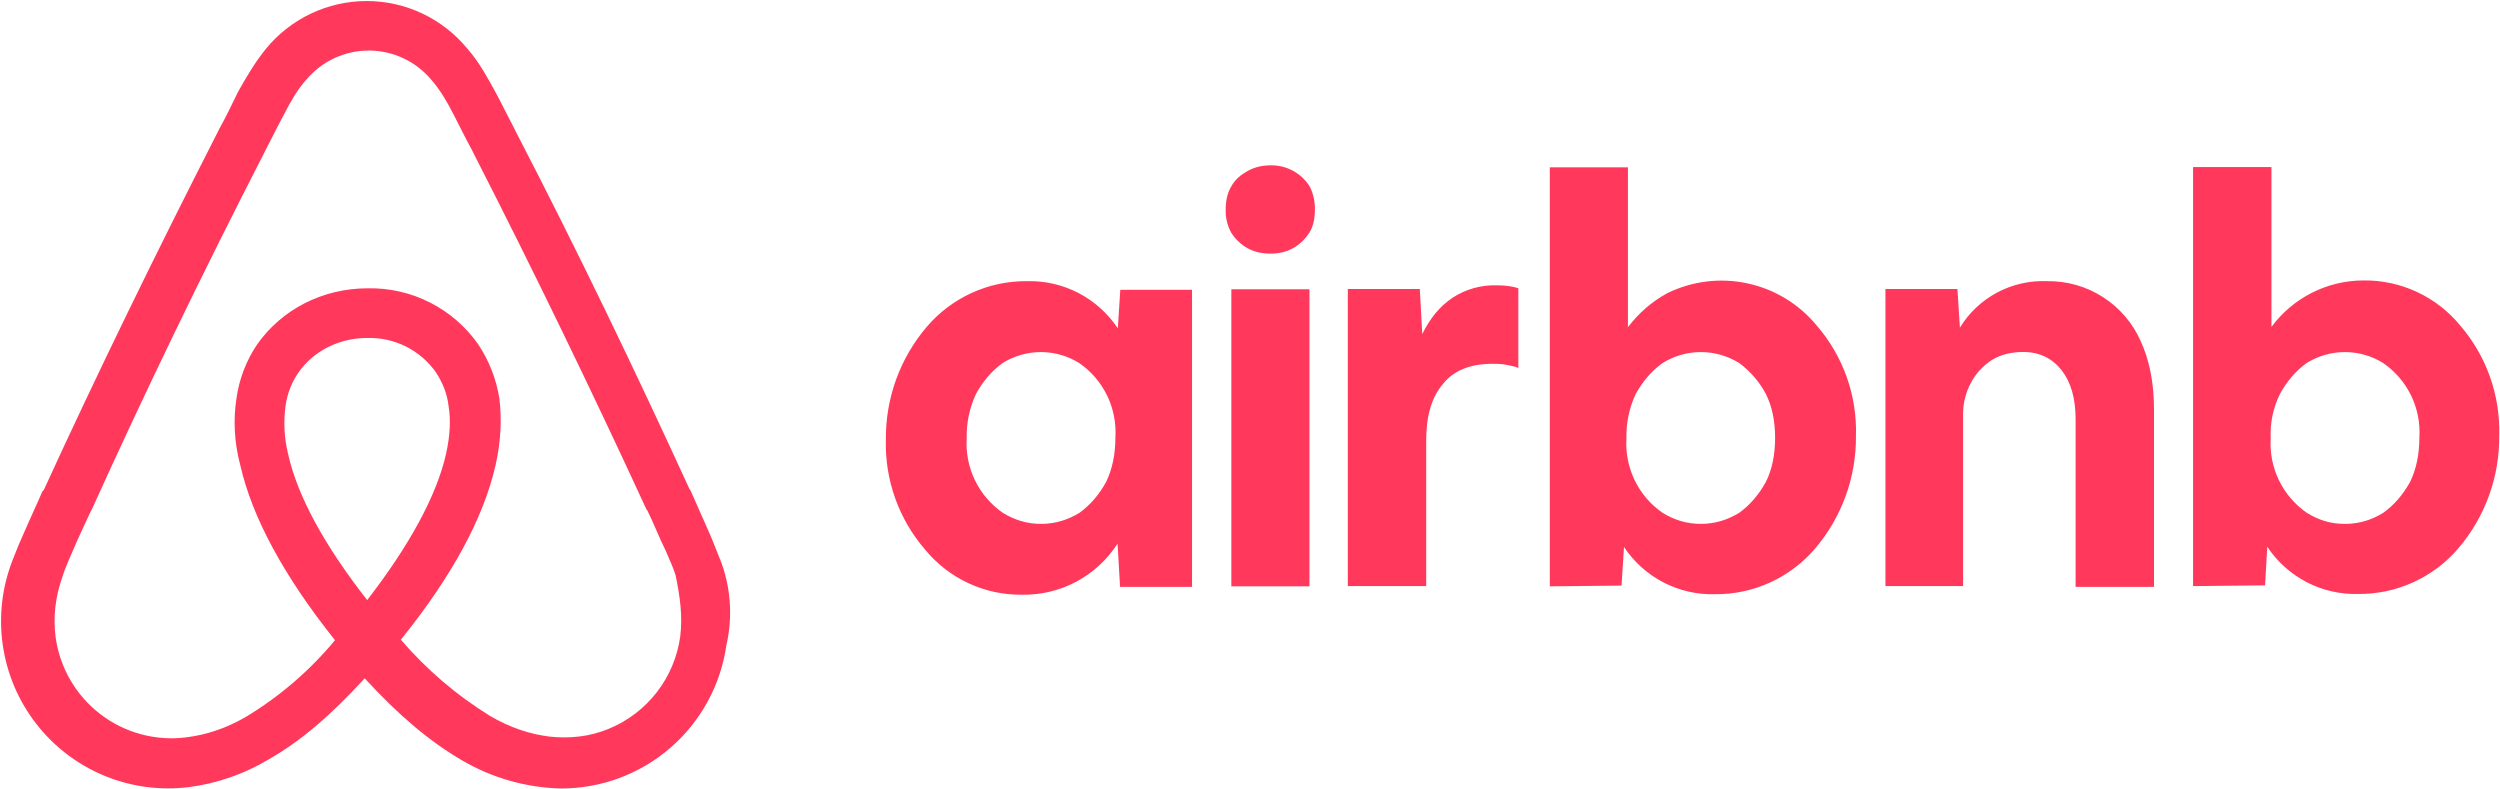
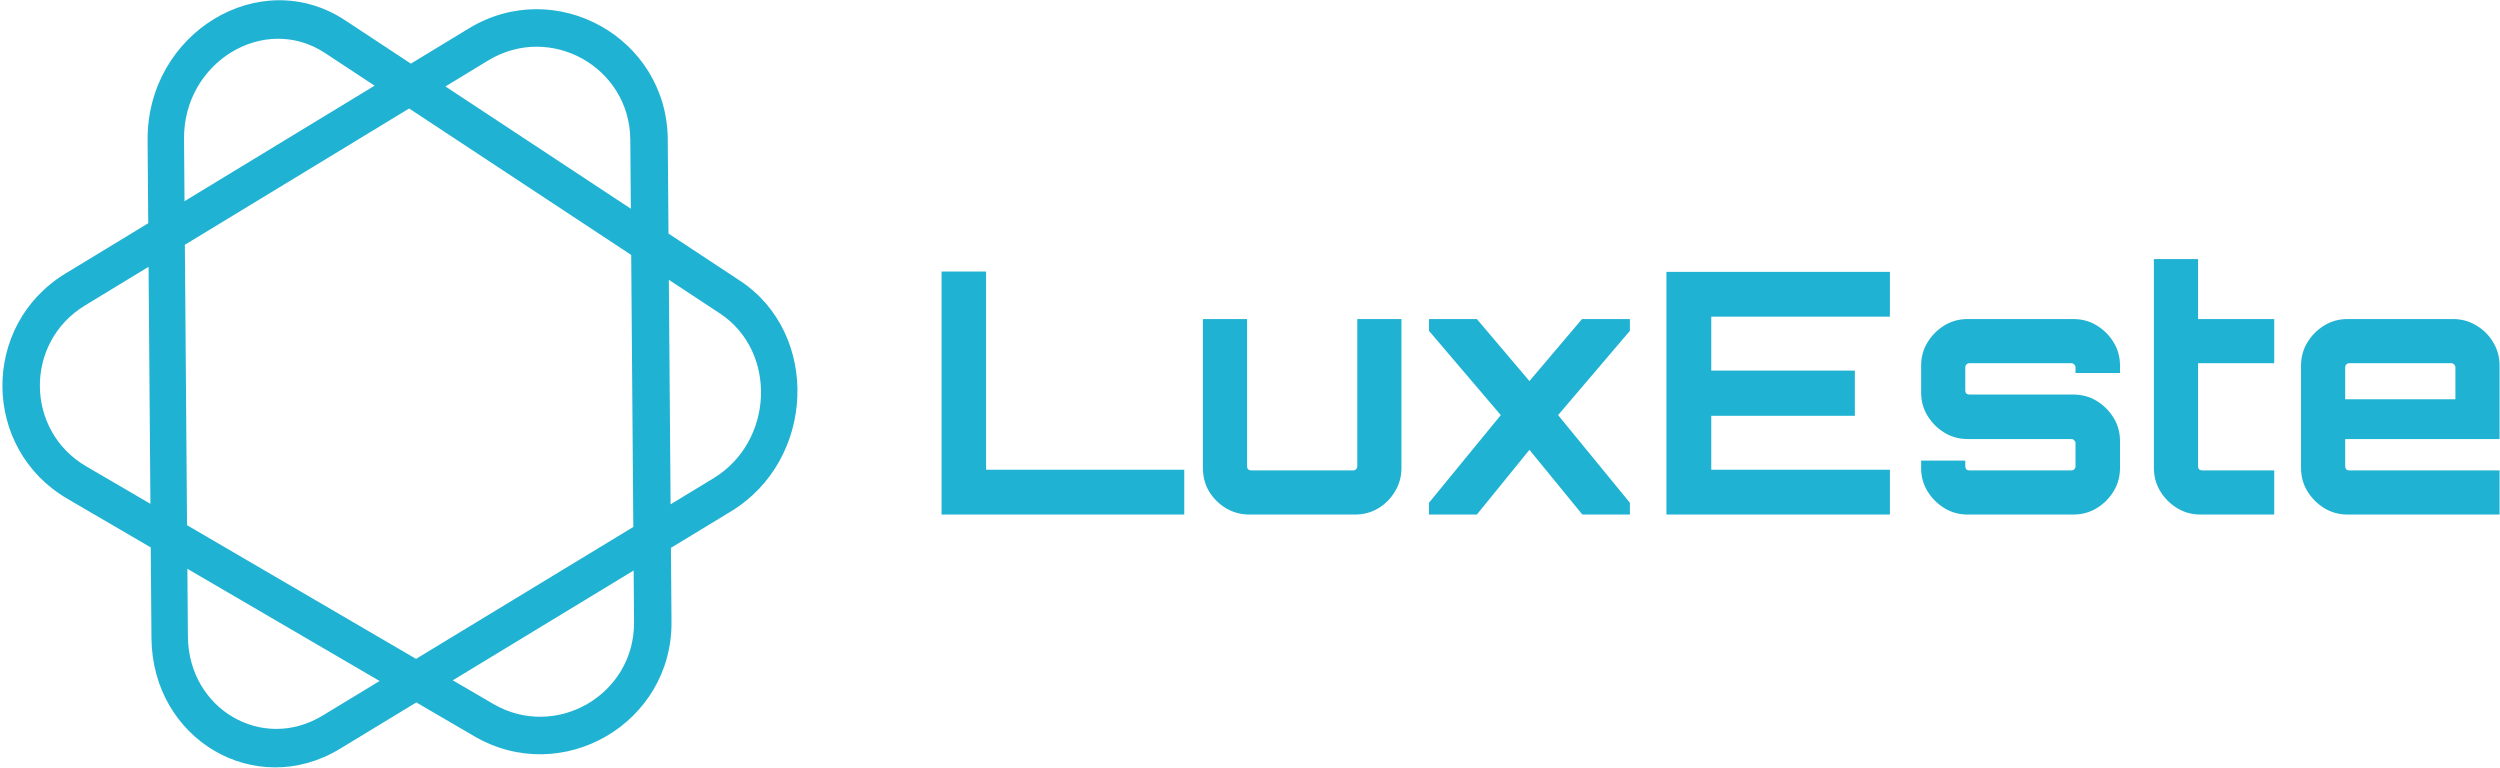
- <svg xmlns="http://www.w3.org/2000/svg" version="1.2" baseProfile="tiny-ps" viewBox="0 0 1598 504" width="1598" height="504">
-   <style>
- 		tspan { white-space:pre }
- 		.shp0 { fill: #ff385c } 
- 	</style>
-   <path id="Layer" fill-rule="evenodd" class="shp0" d="M460.24 357.34C461.94 361.69 463.32 366.16 464.36 370.71C465.39 375.26 466.09 379.89 466.43 384.54C466.78 389.2 466.78 393.88 466.42 398.53C466.07 403.19 465.37 407.81 464.32 412.36C462.52 425.01 458.46 437.24 452.33 448.45C446.21 459.67 438.12 469.69 428.46 478.04C418.79 486.4 407.71 492.95 395.73 497.38C383.75 501.81 371.08 504.05 358.31 504C352.78 503.85 347.26 503.36 341.79 502.52C336.32 501.67 330.91 500.49 325.6 498.97C320.28 497.44 315.06 495.59 309.97 493.41C304.89 491.23 299.94 488.73 295.17 485.92C275.22 474.29 255.12 457.63 233.13 433.58C211.14 457.63 191.51 474.29 171.09 485.77C167.28 488.03 163.35 490.1 159.33 491.97C155.31 493.83 151.19 495.5 147 496.95C142.81 498.4 138.54 499.64 134.23 500.66C129.91 501.68 125.55 502.48 121.15 503.06C102.75 505.44 84.04 502.97 66.87 495.91C49.71 488.85 34.68 477.44 23.27 462.79C11.85 448.15 4.45 430.78 1.78 412.4C-0.88 394.02 1.28 375.26 8.07 357.97C10.58 351.37 13.09 345.4 15.61 339.9C19.53 330.78 23.62 322.29 27.07 314.12L28.01 313.17C62.57 237.72 100.1 161.02 138.58 85.57L140.15 82.42C144.24 75.04 148.16 67.02 152.09 58.84C157.12 49.89 162.61 40.3 170 31.18C177.8 21.64 187.63 13.96 198.77 8.68C209.9 3.4 222.07 0.66 234.39 0.66C246.71 0.66 258.88 3.4 270.01 8.68C281.15 13.96 290.98 21.64 298.78 31.18C306.79 40.3 311.66 49.89 316.69 58.84C320.77 66.39 324.7 74.56 328.62 81.95L330.2 85.1C369.3 160.55 406.21 237.25 440.76 312.7L441.24 313.17L452.86 339.42C455.37 344.93 457.73 351.37 460.24 357.5L460.24 357.34ZM434.8 406.86C436.37 394.28 434.8 381.71 431.81 367.56C430.24 362.37 427.73 357.5 425.22 351.37C421.29 343.51 417.83 334.39 413.75 326.22L413.28 325.75C378.73 250.77 341.66 174.22 303.34 99.24L301.77 96.1C297.68 88.71 293.76 80.54 289.83 72.99C285.75 64.98 281.19 57.27 275.7 50.99C270.8 45.14 264.69 40.44 257.78 37.21C250.87 33.98 243.35 32.31 235.72 32.31C228.1 32.31 220.57 33.98 213.67 37.21C206.76 40.44 200.65 45.14 195.75 50.99C190.1 57.27 185.7 64.98 181.62 72.99C177.53 80.54 173.61 88.55 169.68 96.1L168.11 99.24C129.63 174.22 92.57 250.77 58.64 325.75L58.01 326.85C54.09 335.34 50 343.83 46.55 352C44.03 357.97 41.68 363 40.11 368.03C35.08 382.18 33.98 394.75 35.55 407.33C36.89 417 40.1 426.32 45.01 434.75C49.92 443.19 56.44 450.58 64.18 456.52C71.93 462.45 80.77 466.81 90.19 469.34C99.61 471.88 109.43 472.55 119.11 471.3C131.67 469.73 144.08 465.8 157.12 458.26C162.51 455.01 167.76 451.53 172.86 447.84C177.96 444.15 182.91 440.24 187.68 436.14C192.46 432.03 197.06 427.72 201.47 423.23C205.88 418.74 210.11 414.06 214.13 409.22C181.62 368.5 161.2 330.78 153.66 297.61C149.58 282.52 149.11 267.9 151.15 254.7C151.57 251.6 152.18 248.53 152.96 245.49C153.74 242.46 154.69 239.48 155.81 236.56C156.94 233.64 158.23 230.78 159.68 228.01C161.13 225.24 162.74 222.55 164.5 219.96C180.2 197.8 206.12 184.28 235.17 184.28C242.04 184.15 248.9 184.86 255.6 186.4C262.29 187.93 268.78 190.28 274.9 193.4C281.03 196.51 286.75 200.36 291.94 204.86C297.13 209.37 301.75 214.49 305.69 220.12C307.42 222.71 309.01 225.4 310.45 228.17C311.89 230.93 313.18 233.77 314.31 236.68C315.45 239.58 316.43 242.55 317.24 245.56C318.06 248.57 318.71 251.62 319.2 254.7C320.77 267.75 320.3 281.89 316.69 297.61C309.15 330.78 289.2 368.03 256.22 408.9C260.31 413.66 264.59 418.26 269.03 422.69C273.48 427.12 278.09 431.38 282.86 435.46C287.63 439.53 292.55 443.43 297.62 447.12C302.69 450.82 307.9 454.33 313.23 457.63C326.11 465.17 338.68 469.26 351.24 470.83C364.12 472.25 377.31 470.83 389.25 465.8C395.26 463.32 400.92 460.06 406.09 456.11C411.26 452.17 415.9 447.56 419.88 442.41C423.86 437.26 427.15 431.61 429.66 425.61C432.18 419.61 433.91 413.31 434.8 406.86ZM285.12 290.07C287.63 278.91 288.26 268.38 286.69 259.26C285.75 251.24 282.76 244.33 278.68 238.04C276.22 234.54 273.34 231.36 270.1 228.57C266.86 225.78 263.29 223.4 259.47 221.48C255.64 219.57 251.6 218.14 247.42 217.22C243.25 216.3 238.98 215.9 234.7 216.03C216.64 216.03 200.15 224.52 190.73 238.2C186.64 244.17 183.66 251.24 182.56 259.26C182.2 261.82 181.97 264.4 181.85 266.98C181.74 269.57 181.75 272.15 181.88 274.74C182.01 277.32 182.27 279.9 182.64 282.46C183.02 285.02 183.51 287.56 184.13 290.07C190.1 317.26 207.69 349.01 234.7 383.59C261.56 348.86 279.15 316.79 285.12 290.07ZM635.86 378.42C630.09 377.19 624.48 375.32 619.13 372.83C613.77 370.35 608.71 367.28 604.05 363.67C599.38 360.05 595.13 355.93 591.38 351.37C587.21 346.55 583.48 341.35 580.27 335.84C577.05 330.33 574.35 324.53 572.21 318.52C570.06 312.51 568.48 306.32 567.48 300.02C566.48 293.71 566.07 287.33 566.25 280.95C566.19 274.43 566.71 267.91 567.81 261.48C568.9 255.05 570.57 248.73 572.79 242.6C575.01 236.46 577.78 230.54 581.05 224.9C584.33 219.26 588.1 213.93 592.33 208.96C596.26 204.34 600.69 200.17 605.54 196.51C610.38 192.86 615.61 189.74 621.12 187.22C626.64 184.71 632.42 182.8 638.35 181.54C644.29 180.28 650.34 179.67 656.41 179.72C662.11 179.57 667.81 180.13 673.36 181.41C678.92 182.69 684.3 184.66 689.36 187.29C694.42 189.92 699.13 193.18 703.38 197C707.62 200.81 711.36 205.15 714.52 209.9L716.09 185.22L761.95 185.22L761.95 375.11L715.93 375.11L714.36 347.44C711.11 352.52 707.22 357.16 702.8 361.26C698.38 365.35 693.45 368.87 688.14 371.72C682.83 374.57 677.17 376.73 671.32 378.15C665.46 379.57 659.45 380.24 653.42 380.14C647.52 380.22 641.63 379.65 635.86 378.42ZM665.36 334.87C674.47 334.87 682.48 332.35 690.02 327.79C696.93 322.76 702.58 316.16 706.98 308.14C710.91 300.13 712.95 290.54 712.95 279.85C713.25 275.23 712.96 270.59 712.07 266.04C711.19 261.49 709.72 257.08 707.71 252.91C705.69 248.74 703.15 244.84 700.14 241.33C697.12 237.81 693.67 234.7 689.86 232.07C686.2 229.78 682.24 228.03 678.1 226.84C673.96 225.65 669.67 225.05 665.36 225.05C661.05 225.05 656.76 225.65 652.62 226.84C648.47 228.03 644.52 229.78 640.86 232.07C633.95 237.1 628.29 243.7 623.9 251.71C622.86 253.92 621.96 256.17 621.18 258.48C620.41 260.79 619.77 263.13 619.27 265.51C618.77 267.89 618.4 270.3 618.18 272.72C617.95 275.14 617.87 277.58 617.93 280.01C617.62 284.63 617.92 289.27 618.8 293.82C619.68 298.37 621.15 302.78 623.17 306.95C625.18 311.12 627.73 315.01 630.74 318.53C633.75 322.05 637.21 325.16 641.01 327.79C648.4 332.35 656.41 334.87 665.36 334.87ZM840.48 133.98C840.48 139.48 839.54 144.51 837.02 148.6C834.51 152.53 831.06 156.14 826.5 158.66C821.95 161.17 817.08 162.12 812.05 162.12C807.03 162.12 802 161.17 797.45 158.66C796.37 158.06 795.34 157.4 794.35 156.67C793.37 155.94 792.43 155.15 791.54 154.3C790.65 153.46 789.82 152.55 789.05 151.6C788.28 150.64 787.57 149.64 786.92 148.6C786.32 147.49 785.79 146.33 785.34 145.15C784.88 143.97 784.51 142.75 784.22 141.52C783.93 140.29 783.72 139.04 783.59 137.78C783.47 136.51 783.42 135.25 783.47 133.98C783.47 128.32 784.57 123.29 786.92 119.36C789.44 114.65 793.05 111.82 797.45 109.3C802 106.79 806.87 105.69 812.05 105.69C814.54 105.63 817.03 105.89 819.45 106.47C821.87 107.06 824.21 107.95 826.4 109.13C828.59 110.31 830.62 111.76 832.44 113.47C834.26 115.17 835.86 117.1 837.18 119.21C837.75 120.35 838.25 121.52 838.68 122.72C839.1 123.92 839.45 125.15 839.73 126.39C840.01 127.64 840.21 128.89 840.34 130.16C840.46 131.43 840.51 132.71 840.48 133.98ZM787.08 374.48L787.08 184.91L837.02 184.91L837.02 374.79L786.92 374.79L787.08 374.48ZM970.52 235.21C968.17 234.11 965.03 233.64 962.67 233.17C959.53 232.54 957.02 232.54 954.03 232.54C940.05 232.54 929.53 236.62 922.62 245.11C915.08 253.76 911.63 265.86 911.63 281.42L911.63 374.63L861.53 374.63L861.53 184.75L907.54 184.75L909.11 213.52C914.14 203.46 920.11 195.91 928.59 190.25C930.68 188.89 932.88 187.69 935.16 186.66C937.43 185.63 939.79 184.78 942.19 184.12C944.6 183.45 947.06 182.97 949.54 182.68C952.02 182.4 954.52 182.3 957.02 182.39C960.63 182.39 964.08 182.71 967.07 183.34C968.64 183.81 969.58 183.81 970.52 184.28L970.52 235.21ZM990.63 106.94L1040.57 106.94L1040.57 209.12C1047.64 200 1055.65 192.93 1065.7 187.42C1073.6 183.55 1082.1 181.02 1090.83 179.95C1099.56 178.88 1108.42 179.28 1117.02 181.14C1125.62 182.99 1133.85 186.27 1141.37 190.85C1148.89 195.42 1155.59 201.23 1161.19 208.02C1165.38 212.85 1169.11 218.06 1172.33 223.58C1175.55 229.1 1178.26 234.91 1180.4 240.94C1182.55 246.96 1184.12 253.17 1185.12 259.49C1186.11 265.8 1186.52 272.2 1186.32 278.59C1186.39 285.12 1185.87 291.63 1184.77 298.06C1183.68 304.49 1182.01 310.81 1179.79 316.95C1177.56 323.08 1174.8 329 1171.52 334.64C1168.25 340.28 1164.48 345.62 1160.25 350.59C1156.31 355.2 1151.89 359.38 1147.04 363.03C1142.2 366.69 1136.97 369.8 1131.45 372.32C1125.93 374.84 1120.16 376.74 1114.22 378.01C1108.29 379.27 1102.24 379.88 1096.17 379.82C1090.47 379.98 1084.77 379.41 1079.21 378.13C1073.65 376.86 1068.28 374.88 1063.22 372.25C1058.15 369.62 1053.45 366.36 1049.2 362.55C1044.96 358.73 1041.21 354.4 1038.06 349.64L1036.49 374.32L990.63 374.79L990.63 106.94ZM1087.22 334.87C1096.17 334.87 1104.18 332.35 1111.72 327.79C1118.63 322.76 1124.28 316.16 1128.68 308.14C1132.77 300.13 1134.65 290.54 1134.65 279.85C1134.65 269.32 1132.77 259.73 1128.68 251.71C1127.66 249.79 1126.52 247.92 1125.29 246.12C1124.05 244.32 1122.72 242.59 1121.3 240.94C1119.87 239.29 1118.35 237.72 1116.75 236.24C1115.15 234.76 1113.47 233.36 1111.72 232.07C1108.06 229.78 1104.1 228.03 1099.96 226.84C1095.82 225.65 1091.53 225.05 1087.22 225.05C1082.91 225.05 1078.62 225.65 1074.48 226.84C1070.33 228.03 1066.38 229.78 1062.72 232.07C1055.65 237.1 1050.15 243.7 1045.6 251.71C1044.56 253.92 1043.66 256.17 1042.89 258.48C1042.11 260.79 1041.47 263.13 1040.97 265.51C1040.47 267.89 1040.11 270.3 1039.88 272.72C1039.66 275.14 1039.57 277.58 1039.63 280.01C1039.33 284.63 1039.62 289.27 1040.5 293.82C1041.39 298.37 1042.86 302.78 1044.87 306.95C1046.89 311.12 1049.43 315.01 1052.44 318.53C1055.45 322.05 1058.91 325.16 1062.72 327.79C1070.1 332.35 1078.11 334.87 1087.22 334.87ZM1205.17 184.75L1251.19 184.75L1252.76 209.43C1255.64 204.72 1259.13 200.42 1263.14 196.63C1267.16 192.84 1271.65 189.61 1276.52 187.01C1281.39 184.41 1286.58 182.47 1291.95 181.24C1297.33 180.01 1302.85 179.5 1308.36 179.72C1314.65 179.61 1320.93 180.43 1326.99 182.14C1333.05 183.86 1338.83 186.45 1344.13 189.85C1349.44 193.24 1354.22 197.39 1358.32 202.17C1362.43 206.96 1365.81 212.31 1368.35 218.08C1373.85 230.02 1376.84 244.8 1376.84 261.3L1376.84 375.11L1326.73 375.11L1326.73 267.9C1326.73 254.7 1323.75 244.33 1317.78 236.62C1311.81 229.08 1303.65 224.99 1293.28 224.99C1285.74 224.99 1279.14 226.56 1273.33 230.02C1267.84 233.64 1263.28 238.2 1259.83 244.64C1258.96 246.26 1258.2 247.94 1257.54 249.65C1256.89 251.37 1256.35 253.13 1255.93 254.92C1255.5 256.71 1255.2 258.53 1255.01 260.35C1254.82 262.18 1254.75 264.02 1254.8 265.86L1254.8 374.63L1205.17 374.63L1205.17 184.75ZM1401.81 106.79L1451.91 106.79L1451.91 208.96C1455.29 204.39 1459.19 200.23 1463.53 196.56C1467.87 192.9 1472.63 189.75 1477.69 187.18C1482.76 184.61 1488.11 182.63 1493.63 181.3C1499.15 179.97 1504.81 179.28 1510.49 179.25C1516.39 179.16 1522.28 179.74 1528.05 180.97C1533.82 182.2 1539.44 184.07 1544.79 186.55C1550.14 189.03 1555.2 192.11 1559.87 195.72C1564.53 199.33 1568.78 203.46 1572.53 208.02C1576.69 212.85 1580.39 218.05 1583.59 223.57C1586.79 229.08 1589.47 234.88 1591.6 240.89C1593.73 246.9 1595.3 253.09 1596.29 259.39C1597.28 265.69 1597.69 272.06 1597.5 278.44C1597.57 284.96 1597.05 291.48 1595.96 297.91C1594.87 304.34 1593.2 310.66 1590.98 316.79C1588.75 322.93 1585.99 328.85 1582.71 334.49C1579.43 340.13 1575.66 345.46 1571.43 350.43C1567.49 355.05 1563.07 359.22 1558.22 362.88C1553.38 366.53 1548.15 369.64 1542.63 372.16C1537.11 374.68 1531.34 376.59 1525.4 377.85C1519.47 379.11 1513.42 379.72 1507.35 379.66C1501.65 379.82 1495.95 379.25 1490.39 377.98C1484.83 376.7 1479.46 374.72 1474.4 372.09C1469.33 369.46 1464.63 366.2 1460.38 362.39C1456.14 358.58 1452.39 354.24 1449.24 349.48L1447.83 374.16L1401.81 374.63L1401.81 106.79ZM1498.87 334.87C1507.98 334.87 1515.99 332.35 1523.37 327.79C1530.44 322.76 1535.94 316.16 1540.49 308.14C1544.42 300.13 1546.46 290.54 1546.46 279.85C1546.76 275.23 1546.47 270.59 1545.59 266.04C1544.7 261.49 1543.23 257.08 1541.22 252.91C1539.2 248.74 1536.66 244.84 1533.65 241.33C1530.63 237.81 1527.18 234.7 1523.37 232.07C1519.71 229.78 1515.76 228.03 1511.61 226.84C1507.47 225.65 1503.18 225.05 1498.87 225.05C1494.56 225.05 1490.27 225.65 1486.13 226.84C1481.98 228.03 1478.03 229.78 1474.37 232.07C1467.46 237.1 1461.8 243.7 1457.41 251.71C1456.32 253.89 1455.37 256.14 1454.56 258.44C1453.76 260.74 1453.1 263.09 1452.6 265.48C1452.1 267.86 1451.75 270.28 1451.55 272.7C1451.36 275.13 1451.32 277.57 1451.44 280.01C1451.13 284.63 1451.43 289.27 1452.31 293.82C1453.2 298.37 1454.66 302.78 1456.68 306.95C1458.69 311.12 1461.24 315.01 1464.25 318.53C1467.26 322.05 1470.72 325.16 1474.53 327.79C1481.91 332.35 1489.45 334.87 1498.87 334.87Z" />
+ <svg xmlns="http://www.w3.org/2000/svg" width="267" height="82" viewBox="0 0 267 82" fill="none">
+   <path fill-rule="evenodd" clip-rule="evenodd" d="M71.433 29.88L76.889 33.478C83.031 37.529 82.654 47.161 76.2 51.079L71.619 53.861L71.433 29.88ZM71.394 24.945L79.027 29.979C87.625 35.651 87.098 49.135 78.062 54.62L71.656 58.51L71.717 66.406C71.802 77.267 60.023 84.101 50.649 78.629L44.464 75.019L36.316 79.967C27.281 85.452 16.26 78.98 16.176 68.139L16.1 58.464L7.189 53.263C-1.968 47.918 -2.071 34.719 7.002 29.206L15.832 23.841L15.763 14.986C15.674 3.511 27.766 -3.831 36.867 2.172L43.88 6.797L50.06 3.042C59.348 -2.602 71.231 4.014 71.316 14.875L71.394 24.945ZM47.571 9.232L52.134 6.46C58.768 2.428 67.256 7.154 67.316 14.912L67.374 22.293L47.571 9.232ZM43.697 11.586L67.412 27.228L67.638 56.278L44.433 70.367L19.976 56.092L19.743 26.142L43.697 11.586ZM40.006 9.151L34.73 5.671C28.229 1.383 19.591 6.627 19.655 14.824L19.707 21.486L40.006 9.151ZM15.868 28.496L9.075 32.624C2.595 36.562 2.668 45.99 9.209 49.807L16.064 53.809L15.868 28.496ZM20.012 60.747L20.068 67.977C20.128 75.721 28 80.344 34.454 76.425L40.541 72.73L20.012 60.747ZM48.356 72.657L52.668 75.174C59.365 79.082 67.778 74.201 67.717 66.442L67.674 60.928L48.356 72.657ZM100.559 54.954V28.998H105.311V50.166H126.479V54.954H100.559ZM133.438 54.954C132.526 54.954 131.686 54.726 130.918 54.27C130.174 53.814 129.574 53.214 129.118 52.47C128.686 51.726 128.47 50.898 128.47 49.986V34.074H133.186V49.806C133.186 49.926 133.222 50.034 133.294 50.13C133.39 50.202 133.498 50.238 133.618 50.238H144.526C144.646 50.238 144.742 50.202 144.814 50.13C144.91 50.034 144.958 49.926 144.958 49.806V34.074H149.674V49.986C149.674 50.898 149.446 51.726 148.99 52.47C148.558 53.214 147.97 53.814 147.226 54.27C146.482 54.726 145.642 54.954 144.706 54.954H133.438ZM152.616 54.954V53.694L160.284 44.334L152.616 35.334V34.074H157.728L163.344 40.698L168.96 34.074H174.072V35.334L166.404 44.334L174.072 53.694V54.954H168.996L163.344 48.042L157.728 54.954H152.616ZM177.974 54.954V29.034H201.842V33.822H182.762V39.582H198.098V44.406H182.762V50.166H201.842V54.954H177.974ZM210.145 54.954C209.233 54.954 208.405 54.726 207.661 54.27C206.917 53.814 206.317 53.214 205.861 52.47C205.405 51.726 205.177 50.898 205.177 49.986V49.194H209.893V49.806C209.893 49.926 209.929 50.034 210.001 50.13C210.097 50.202 210.205 50.238 210.325 50.238H221.233C221.353 50.238 221.449 50.202 221.521 50.13C221.617 50.034 221.665 49.926 221.665 49.806V47.322C221.665 47.202 221.617 47.106 221.521 47.034C221.449 46.938 221.353 46.89 221.233 46.89H210.145C209.233 46.89 208.405 46.662 207.661 46.206C206.917 45.75 206.317 45.15 205.861 44.406C205.405 43.662 205.177 42.834 205.177 41.922V39.042C205.177 38.13 205.405 37.302 205.861 36.558C206.317 35.814 206.917 35.214 207.661 34.758C208.405 34.302 209.233 34.074 210.145 34.074H221.413C222.349 34.074 223.189 34.302 223.933 34.758C224.677 35.214 225.277 35.814 225.733 36.558C226.189 37.302 226.417 38.13 226.417 39.042V39.834H221.665V39.222C221.665 39.102 221.617 39.006 221.521 38.934C221.449 38.838 221.353 38.79 221.233 38.79H210.325C210.205 38.79 210.097 38.838 210.001 38.934C209.929 39.006 209.893 39.102 209.893 39.222V41.706C209.893 41.826 209.929 41.934 210.001 42.03C210.097 42.102 210.205 42.138 210.325 42.138H221.413C222.349 42.138 223.189 42.366 223.933 42.822C224.677 43.278 225.277 43.878 225.733 44.622C226.189 45.366 226.417 46.194 226.417 47.106V49.986C226.417 50.898 226.189 51.726 225.733 52.47C225.277 53.214 224.677 53.814 223.933 54.27C223.189 54.726 222.349 54.954 221.413 54.954H210.145ZM235.004 54.954C234.092 54.954 233.264 54.726 232.52 54.27C231.776 53.814 231.176 53.214 230.72 52.47C230.264 51.726 230.036 50.898 230.036 49.986V27.666H234.752V34.074H242.888V38.79H234.752V49.806C234.752 49.926 234.788 50.034 234.86 50.13C234.956 50.202 235.064 50.238 235.184 50.238H242.888V54.954H235.004ZM250.718 54.954C249.806 54.954 248.978 54.726 248.234 54.27C247.49 53.814 246.89 53.214 246.434 52.47C245.978 51.726 245.75 50.898 245.75 49.986V39.042C245.75 38.13 245.978 37.302 246.434 36.558C246.89 35.814 247.49 35.214 248.234 34.758C248.978 34.302 249.806 34.074 250.718 34.074H261.986C262.898 34.074 263.726 34.302 264.47 34.758C265.238 35.214 265.838 35.814 266.27 36.558C266.726 37.302 266.954 38.13 266.954 39.042V46.89H250.466V49.806C250.466 49.926 250.502 50.034 250.574 50.13C250.67 50.202 250.778 50.238 250.898 50.238H266.954V54.954H250.718ZM250.466 42.642H262.238V39.222C262.238 39.102 262.19 39.006 262.094 38.934C262.022 38.838 261.926 38.79 261.806 38.79H250.898C250.778 38.79 250.67 38.838 250.574 38.934C250.502 39.006 250.466 39.102 250.466 39.222V42.642Z" fill="#20B2D2" />
</svg>
